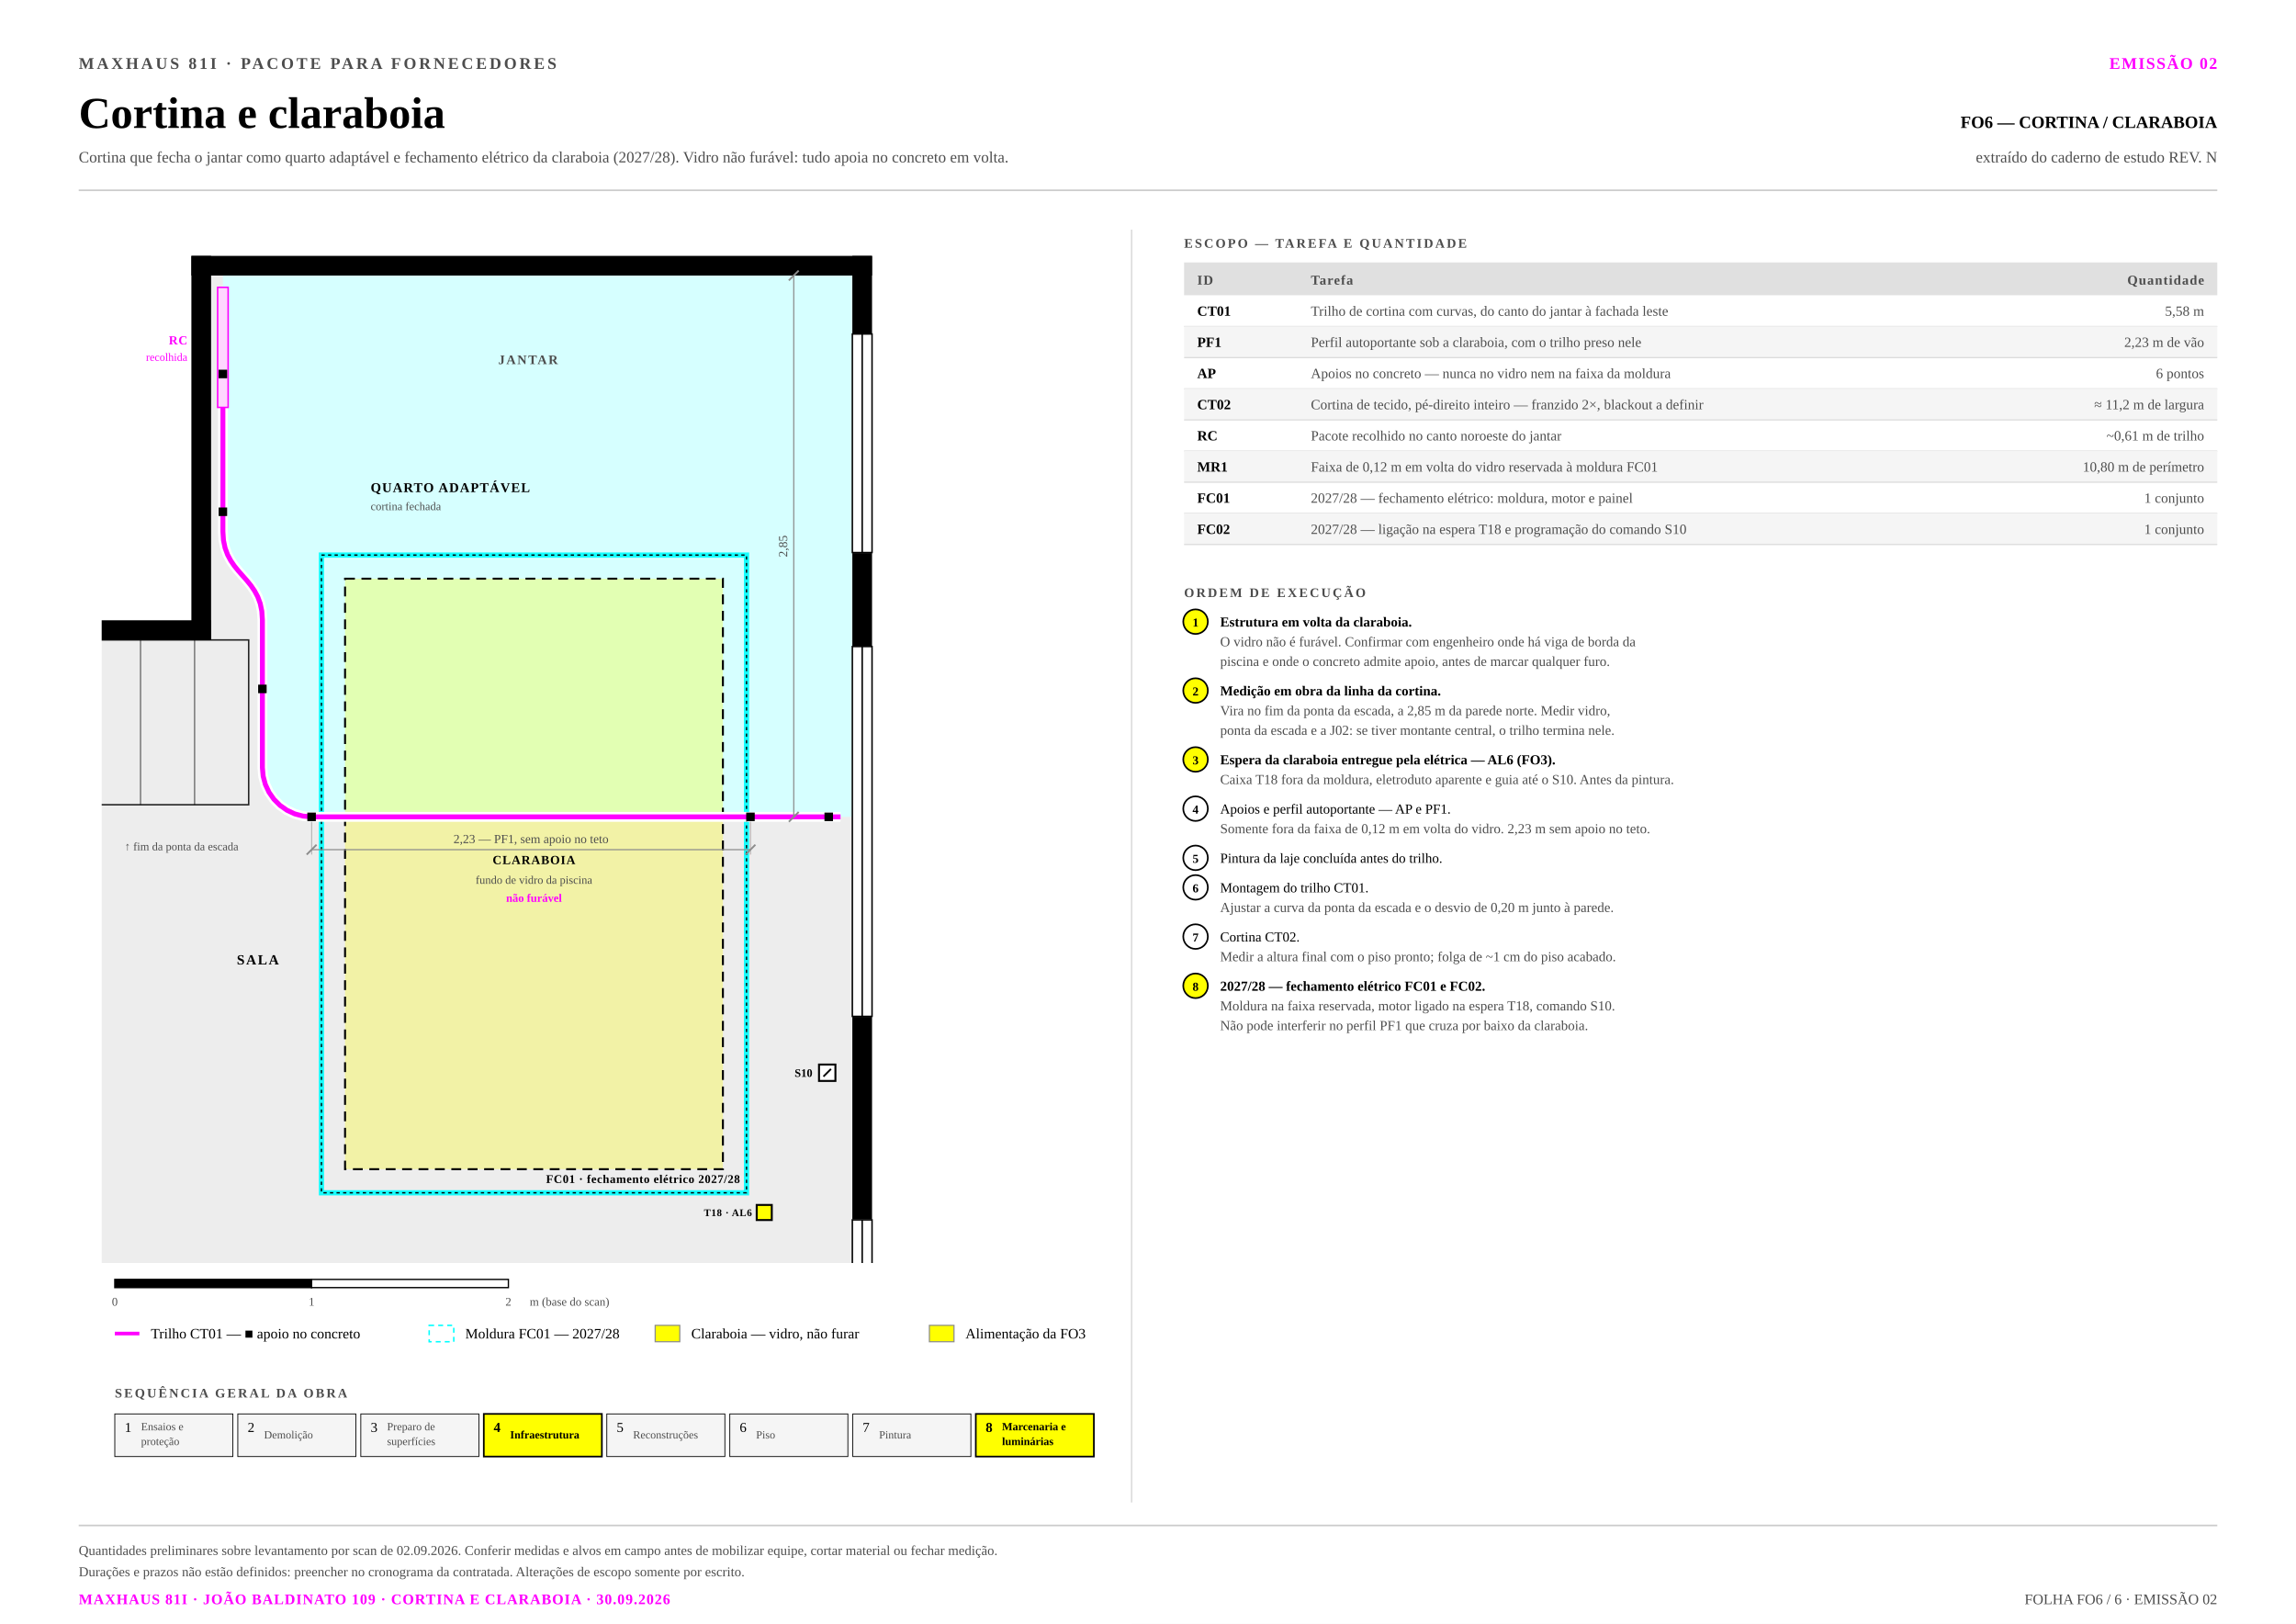
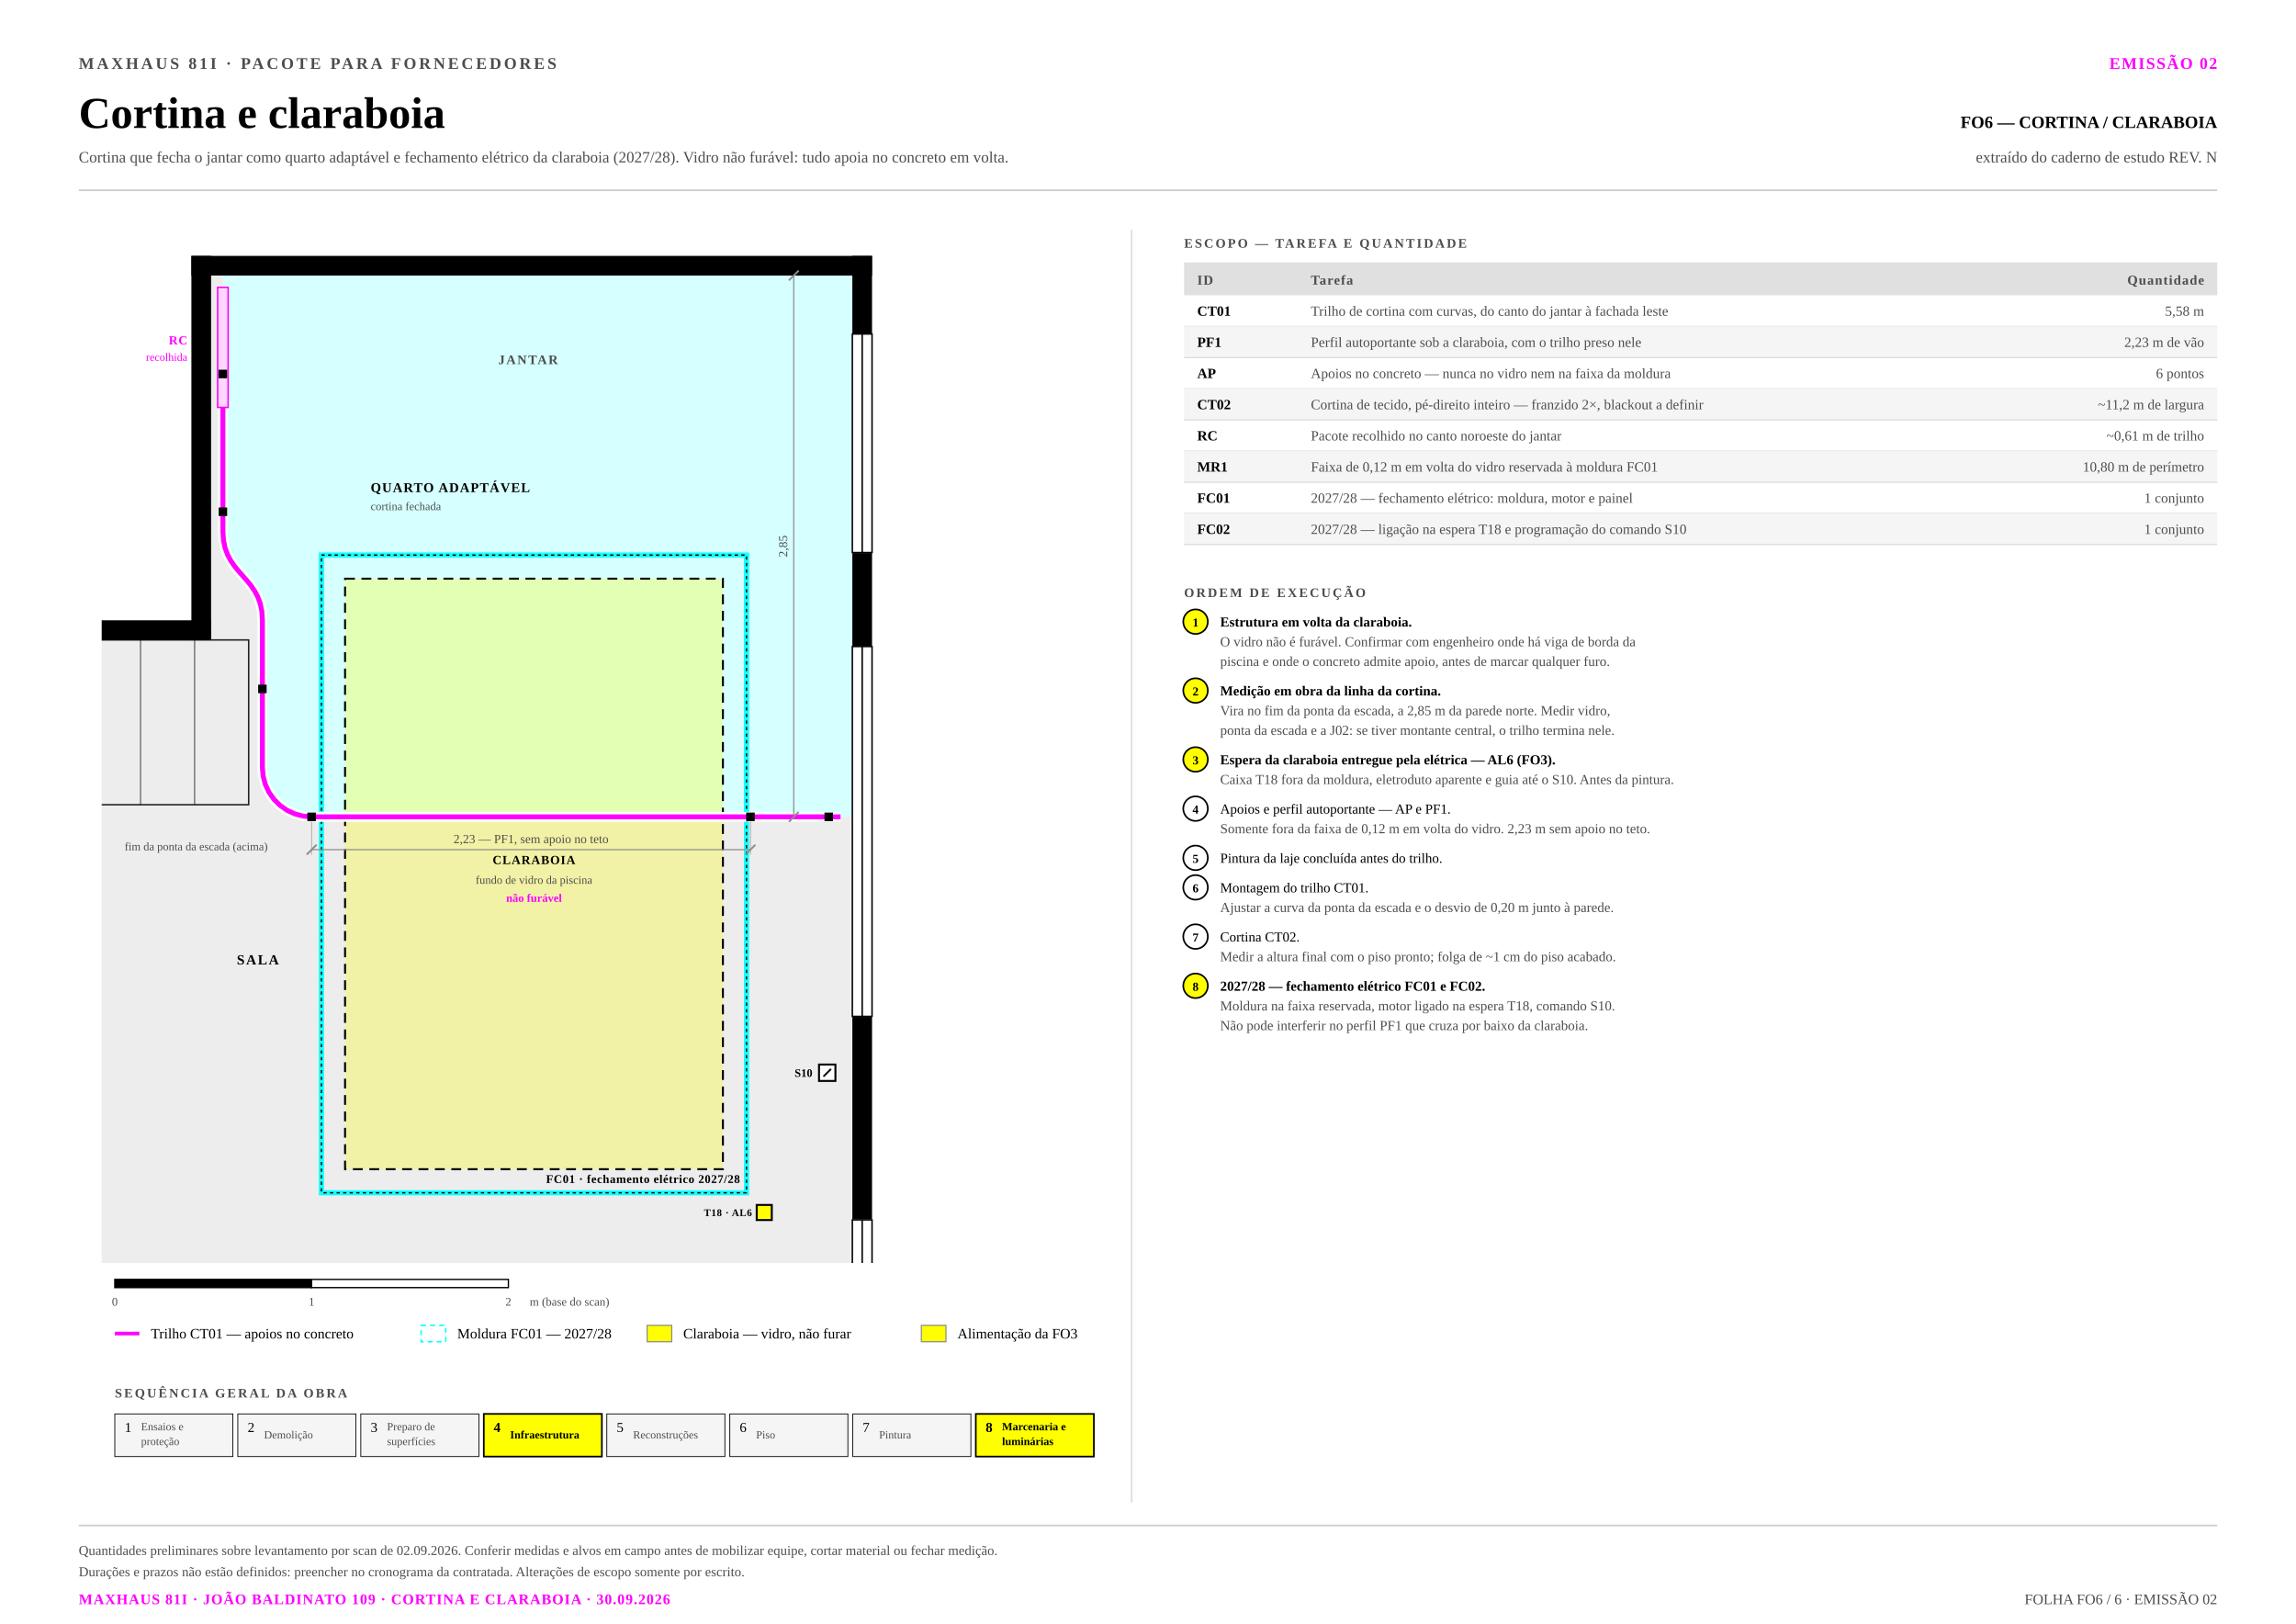
<svg xmlns="http://www.w3.org/2000/svg" viewBox="0 0 1400 990" width="1400" height="990">
  <rect x="0.00" y="0.00" width="1400.00" height="990.00" fill="#ffffff" />
  <text x="48.0" y="42.0" font-family="'Tiempos Text', 'Source Serif 4', Georgia, 'Times New Roman', Times, serif" font-size="10.0" fill="#4d4d4d" font-weight="bold" text-anchor="start" letter-spacing="1.60">MAXHAUS 81I  ·  PACOTE PARA FORNECEDORES</text>
  <text x="48.0" y="78.0" font-family="'Tiempos Text', 'Source Serif 4', Georgia, 'Times New Roman', Times, serif" font-size="27.0" fill="#000000" font-weight="bold" text-anchor="start">Cortina e claraboia</text>
  <text x="48.0" y="99.0" font-family="'Tiempos Text', 'Source Serif 4', Georgia, 'Times New Roman', Times, serif" font-size="9.6" fill="#4d4d4d" font-weight="normal" text-anchor="start">Cortina que fecha o jantar como quarto adaptável e fechamento elétrico da claraboia (2027/28). Vidro não furável: tudo apoia no concreto em volta.</text>
  <text x="1352.0" y="42.0" font-family="'Tiempos Text', 'Source Serif 4', Georgia, 'Times New Roman', Times, serif" font-size="10.0" fill="#ff00ff" font-weight="bold" text-anchor="end" letter-spacing="0.80">EMISSÃO 02</text>
  <text x="1352.0" y="78.0" font-family="'Tiempos Text', 'Source Serif 4', Georgia, 'Times New Roman', Times, serif" font-size="10.5" fill="#000000" font-weight="bold" text-anchor="end">FO6 — CORTINA / CLARABOIA</text>
  <text x="1352.0" y="99.0" font-family="'Tiempos Text', 'Source Serif 4', Georgia, 'Times New Roman', Times, serif" font-size="9.6" fill="#4d4d4d" font-weight="normal" text-anchor="end">extraído do caderno de estudo REV. N</text>
  <line x1="48.00" y1="116.00" x2="1352.00" y2="116.00" stroke="#cccccc" stroke-width="1.00" />
  <path d="M122.72 162.10 L525.61 162.10 L525.61 384.17 L122.72 384.17 Z" fill="#ededed" opacity="1.00" />
  <path d="M-147.19 384.17 L525.61 384.17 L525.61 965.25 L36.52 965.25 L36.52 690.88 L-147.19 690.88 Z" fill="#ededed" opacity="1.00" />
  <path d="M-325.64 384.17 L-147.19 384.17 L-147.19 965.25 L-403.96 965.25 L-403.96 577.60 L-325.64 577.60 Z" fill="#ededed" opacity="1.00" />
  <path d="M-403.96 965.25 L-147.19 965.25 L-147.19 1281.68 L-403.96 1281.68 Z" fill="#ededed" opacity="1.00" />
  <path d="M36.52 965.25 L525.61 965.25 L525.61 1281.68 L-147.19 1281.68 L-147.19 1019.65 L36.52 1019.65 Z" fill="#ededed" opacity="1.00" />
  <path d="M-147.19 690.88 L36.52 690.88 L36.52 1019.65 L-147.19 1019.65 Z" fill="#ededed" opacity="1.00" />
  <path d="M135.91 167.98 L519.72 167.98 L519.72 498.00 L512.52 498.00 L190.00 498.00 L184.79 497.54 L179.74 496.19 L175.00 493.98 L170.72 490.98 L167.02 487.28 L164.02 483.00 L161.81 478.26 L160.46 473.21 L160.00 468.00 L160.00 378.00 L159.65 372.61 L158.67 367.92 L157.16 363.83 L155.22 360.21 L152.98 356.94 L150.52 353.91 L147.96 351.00 L145.39 348.09 L142.93 345.06 L140.69 341.79 L138.76 338.17 L137.25 334.08 L136.26 329.39 L135.91 324.00 L135.91 175.18 Z" fill="#d6ffff" />
  <rect x="116.70" y="156.00" width="415.03" height="11.98" fill="#000000" />
  <rect x="-331.63" y="378.16" width="460.34" height="11.98" fill="#000000" />
  <rect x="-331.63" y="378.16" width="12.01" height="205.52" fill="#000000" />
  <rect x="-410.00" y="571.66" width="90.38" height="12.01" fill="#000000" />
  <rect x="-321.54" y="959.36" width="174.27" height="12.01" fill="#000000" />
  <rect x="-147.27" y="1275.58" width="679.00" height="11.98" fill="#000000" />
  <rect x="-153.26" y="965.36" width="12.01" height="60.18" fill="#000000" />
  <rect x="-153.26" y="684.96" width="12.01" height="280.39" fill="#000000" />
  <rect x="36.54" y="959.36" width="489.17" height="12.01" fill="#000000" />
  <rect x="30.55" y="684.96" width="12.01" height="280.39" fill="#000000" />
  <rect x="519.72" y="965.36" width="12.01" height="322.21" fill="#000000" />
  <rect x="-321.54" y="959.36" width="11.98" height="304.60" fill="#000000" />
  <rect x="-410.00" y="1275.58" width="262.73" height="11.98" fill="#000000" />
  <rect x="-153.26" y="1178.44" width="12.01" height="103.13" fill="#000000" />
  <rect x="116.70" y="156.00" width="12.01" height="234.14" fill="#000000" />
  <rect x="30.55" y="965.36" width="12.01" height="60.18" fill="#000000" />
  <rect x="519.72" y="156.00" width="12.01" height="809.36" fill="#000000" />
  <rect x="-410.00" y="571.66" width="11.98" height="715.90" fill="#000000" />
  <rect x="-153.26" y="684.96" width="195.82" height="12.01" fill="#000000" />
  <rect x="-153.26" y="1013.53" width="195.82" height="12.01" fill="#000000" />
  <rect x="519.42" y="203.32" width="12.61" height="133.85" fill="#ffffff" />
  <rect x="519.72" y="203.62" width="12.01" height="133.25" fill="none" stroke="#000000" stroke-width="0.90" />
  <line x1="525.73" y1="203.62" x2="525.73" y2="336.87" stroke="#000000" stroke-width="0.90" />
  <rect x="519.42" y="393.86" width="12.61" height="226.09" fill="#ffffff" />
  <rect x="519.72" y="394.16" width="12.01" height="225.49" fill="none" stroke="#000000" stroke-width="0.90" />
  <line x1="525.73" y1="394.16" x2="525.73" y2="619.65" stroke="#000000" stroke-width="0.90" />
  <rect x="519.42" y="743.40" width="12.61" height="122.54" fill="#ffffff" />
  <rect x="519.72" y="743.70" width="12.01" height="121.94" fill="none" stroke="#000000" stroke-width="0.90" />
  <line x1="525.73" y1="743.70" x2="525.73" y2="865.65" stroke="#000000" stroke-width="0.90" />
  <rect x="519.42" y="1026.45" width="12.61" height="142.78" fill="#ffffff" />
  <rect x="519.72" y="1026.75" width="12.01" height="142.18" fill="none" stroke="#000000" stroke-width="0.90" />
  <line x1="525.73" y1="1026.75" x2="525.73" y2="1168.93" stroke="#000000" stroke-width="0.90" />
  <rect x="-395.32" y="1275.28" width="238.71" height="12.58" fill="#ffffff" />
  <rect x="-395.02" y="1275.58" width="238.11" height="11.98" fill="none" stroke="#000000" stroke-width="0.90" />
  <line x1="-395.02" y1="1281.57" x2="-156.91" y2="1281.57" stroke="#000000" stroke-width="0.90" />
  <rect x="-125.67" y="1275.28" width="142.78" height="12.58" fill="#ffffff" />
  <rect x="-125.37" y="1275.58" width="142.18" height="11.98" fill="none" stroke="#000000" stroke-width="0.90" />
  <line x1="-125.37" y1="1281.57" x2="16.81" y2="1281.57" stroke="#000000" stroke-width="0.90" />
  <rect x="-211.05" y="390.14" width="362.68" height="100.47" fill="none" stroke="#000000" stroke-width="0.90" opacity="0.85" />
  <line x1="-178.08" y1="390.14" x2="-178.08" y2="490.61" stroke="#000000" stroke-width="0.70" opacity="0.60" />
  <line x1="-145.11" y1="390.14" x2="-145.11" y2="490.61" stroke="#000000" stroke-width="0.70" opacity="0.60" />
  <line x1="-112.14" y1="390.14" x2="-112.14" y2="490.61" stroke="#000000" stroke-width="0.70" opacity="0.60" />
  <line x1="-79.17" y1="390.14" x2="-79.17" y2="490.61" stroke="#000000" stroke-width="0.70" opacity="0.60" />
  <line x1="-46.20" y1="390.14" x2="-46.20" y2="490.61" stroke="#000000" stroke-width="0.70" opacity="0.60" />
  <line x1="-13.23" y1="390.14" x2="-13.23" y2="490.61" stroke="#000000" stroke-width="0.70" opacity="0.60" />
  <line x1="19.75" y1="390.14" x2="19.75" y2="490.61" stroke="#000000" stroke-width="0.70" opacity="0.60" />
  <line x1="52.72" y1="390.14" x2="52.72" y2="490.61" stroke="#000000" stroke-width="0.70" opacity="0.60" />
  <line x1="85.69" y1="390.14" x2="85.69" y2="490.61" stroke="#000000" stroke-width="0.70" opacity="0.60" />
  <line x1="118.66" y1="390.14" x2="118.66" y2="490.61" stroke="#000000" stroke-width="0.70" opacity="0.60" />
  <text x="-29.7" y="443.4" font-family="'Tiempos Text', 'Source Serif 4', Georgia, 'Times New Roman', Times, serif" font-size="6.6" fill="#4d4d4d" font-weight="bold" text-anchor="middle" letter-spacing="0.80">ESCADA</text>
  <rect x="210.40" y="352.80" width="230.40" height="360.00" fill="#ffff00" opacity="0.30" />
  <rect x="210.40" y="352.80" width="230.40" height="360.00" fill="none" stroke="#000000" stroke-width="1.20" stroke-dasharray="6 4" />
  <text x="325.6" y="526.8" font-family="'Tiempos Text', 'Source Serif 4', Georgia, 'Times New Roman', Times, serif" font-size="7.6" fill="#000000" font-weight="bold" text-anchor="middle" letter-spacing="0.50">CLARABOIA</text>
  <text x="325.6" y="538.8" font-family="'Tiempos Text', 'Source Serif 4', Georgia, 'Times New Roman', Times, serif" font-size="7.0" fill="#4d4d4d" font-weight="normal" text-anchor="middle">fundo de vidro da piscina</text>
  <text x="325.6" y="549.8" font-family="'Tiempos Text', 'Source Serif 4', Georgia, 'Times New Roman', Times, serif" font-size="7.0" fill="#ff00ff" font-weight="bold" text-anchor="middle">não furável</text>
  <rect x="196.00" y="338.40" width="259.20" height="388.80" fill="none" stroke="#00ffff" stroke-width="3.20" opacity="0.90" />
  <rect x="196.00" y="338.40" width="259.20" height="388.80" fill="none" stroke="#000000" stroke-width="0.80" stroke-dasharray="2 2" />
  <text x="451.2" y="721.2" font-family="'Tiempos Text', 'Source Serif 4', Georgia, 'Times New Roman', Times, serif" font-size="7.2" fill="#000000" font-weight="bold" text-anchor="end" letter-spacing="0.30">FC01 · fechamento elétrico 2027/28</text>
  <path d="M135.91 175.18 L135.91 324.00 L136.26 329.39 L137.25 334.08 L138.76 338.17 L140.69 341.79 L142.93 345.06 L145.39 348.09 L147.96 351.00 L150.52 353.91 L152.98 356.94 L155.22 360.21 L157.16 363.83 L158.67 367.92 L159.65 372.61 L160.00 378.00 L160.00 468.00 L160.46 473.21 L161.81 478.26 L164.02 483.00 L167.02 487.28 L170.72 490.98 L175.00 493.98 L179.74 496.19 L184.79 497.54 L190.00 498.00 L512.52 498.00" fill="none" stroke="#ffffff" stroke-width="6.00" />
  <path d="M135.91 175.18 L135.91 324.00 L136.26 329.39 L137.25 334.08 L138.76 338.17 L140.69 341.79 L142.93 345.06 L145.39 348.09 L147.96 351.00 L150.52 353.91 L152.98 356.94 L155.22 360.21 L157.16 363.83 L158.67 367.92 L159.65 372.61 L160.00 378.00 L160.00 468.00 L160.46 473.21 L161.81 478.26 L164.02 483.00 L167.02 487.28 L170.72 490.98 L175.00 493.98 L179.74 496.19 L184.79 497.54 L190.00 498.00 L512.52 498.00" fill="none" stroke="#ff00ff" stroke-width="3.00" />
  <rect x="132.71" y="175.18" width="6.40" height="73.20" fill="#ffd6ff" stroke="#ff00ff" stroke-width="0.90" />
  <rect x="133.31" y="225.40" width="5.20" height="5.20" fill="#000000" />
  <rect x="133.31" y="309.40" width="5.20" height="5.20" fill="#000000" />
  <rect x="157.40" y="417.40" width="5.20" height="5.20" fill="#000000" />
  <rect x="187.40" y="495.40" width="5.20" height="5.20" fill="#000000" />
  <rect x="455.00" y="495.40" width="5.20" height="5.20" fill="#000000" />
  <rect x="502.72" y="495.40" width="5.20" height="5.20" fill="#000000" />
  <text x="114.3" y="210.0" font-family="'Tiempos Text', 'Source Serif 4', Georgia, 'Times New Roman', Times, serif" font-size="7.6" fill="#ff00ff" font-weight="bold" text-anchor="end" letter-spacing="0.40">RC</text>
  <text x="114.3" y="220.0" font-family="'Tiempos Text', 'Source Serif 4', Georgia, 'Times New Roman', Times, serif" font-size="6.8" fill="#ff00ff" font-weight="normal" text-anchor="end">recolhida</text>
  <text x="226.0" y="300.0" font-family="'Tiempos Text', 'Source Serif 4', Georgia, 'Times New Roman', Times, serif" font-size="8.2" fill="#000000" font-weight="bold" text-anchor="start" letter-spacing="0.60">QUARTO ADAPTÁVEL</text>
  <text x="226.0" y="311.0" font-family="'Tiempos Text', 'Source Serif 4', Georgia, 'Times New Roman', Times, serif" font-size="7.0" fill="#4d4d4d" font-weight="normal" text-anchor="start">cortina fechada</text>
  <text x="144.4" y="588.0" font-family="'Tiempos Text', 'Source Serif 4', Georgia, 'Times New Roman', Times, serif" font-size="8.6" fill="#000000" font-weight="bold" text-anchor="start" letter-spacing="0.90">SALA</text>
  <text x="322.0" y="222.0" font-family="'Tiempos Text', 'Source Serif 4', Georgia, 'Times New Roman', Times, serif" font-size="8.0" fill="#4d4d4d" font-weight="bold" text-anchor="middle" letter-spacing="0.90">JANTAR</text>
  <rect x="499.40" y="649.00" width="10.00" height="10.00" fill="#ffffff" stroke="#000000" stroke-width="1.20" />
  <line x1="502.10" y1="656.30" x2="506.70" y2="651.70" stroke="#000000" stroke-width="1.10" />
  <text x="495.4" y="656.5" font-family="'Tiempos Text', 'Source Serif 4', Georgia, 'Times New Roman', Times, serif" font-size="7.0" fill="#000000" font-weight="bold" text-anchor="end">S10</text>
  <rect x="461.40" y="734.60" width="9.20" height="9.20" fill="#ffff00" stroke="#000000" stroke-width="1.20" />
  <text x="458.5" y="741.4" font-family="'Tiempos Text', 'Source Serif 4', Georgia, 'Times New Roman', Times, serif" font-size="6.2" fill="#000000" font-weight="bold" text-anchor="end" letter-spacing="0.30">T18 · AL6</text>
  <line x1="190.00" y1="501.00" x2="190.00" y2="521.00" stroke="#8c8c8c" stroke-width="0.50" opacity="0.75" />
  <line x1="457.60" y1="501.00" x2="457.60" y2="521.00" stroke="#8c8c8c" stroke-width="0.50" opacity="0.75" />
  <line x1="190.00" y1="518.00" x2="457.60" y2="518.00" stroke="#8c8c8c" stroke-width="0.70" />
  <line x1="187.00" y1="521.00" x2="193.00" y2="515.00" stroke="#8c8c8c" stroke-width="1.10" />
  <line x1="454.60" y1="521.00" x2="460.60" y2="515.00" stroke="#8c8c8c" stroke-width="1.10" />
  <text x="323.8" y="514.0" font-family="'Tiempos Text', 'Source Serif 4', Georgia, 'Times New Roman', Times, serif" font-size="7.6" fill="#4d4d4d" font-weight="normal" text-anchor="middle">2,23 — PF1, sem apoio no teto</text>
  <line x1="481.00" y1="167.98" x2="481.00" y2="167.98" stroke="#8c8c8c" stroke-width="0.50" opacity="0.75" />
  <line x1="481.00" y1="498.00" x2="481.00" y2="498.00" stroke="#8c8c8c" stroke-width="0.50" opacity="0.75" />
  <line x1="484.00" y1="167.98" x2="484.00" y2="498.00" stroke="#8c8c8c" stroke-width="0.70" />
  <line x1="481.00" y1="170.98" x2="487.00" y2="164.98" stroke="#8c8c8c" stroke-width="1.10" />
  <line x1="481.00" y1="501.00" x2="487.00" y2="495.00" stroke="#8c8c8c" stroke-width="1.10" />
  <text x="480.0" y="333.0" font-family="'Tiempos Text', 'Source Serif 4', Georgia, 'Times New Roman', Times, serif" font-size="7.6" fill="#4d4d4d" font-weight="normal" text-anchor="middle" transform="rotate(-90.0 480.0 333.0)">2,85</text>
-   <text x="76.0" y="518.4" font-family="'Tiempos Text', 'Source Serif 4', Georgia, 'Times New Roman', Times, serif" font-size="7.0" fill="#4d4d4d" font-weight="normal" text-anchor="start">↑ fim da ponta da escada</text>
+   <text x="76.0" y="518.4" font-family="'Tiempos Text', 'Source Serif 4', Georgia, 'Times New Roman', Times, serif" font-size="7.0" fill="#4d4d4d" font-weight="normal" text-anchor="start">fim da ponta da escada (acima)</text>
  <rect x="-60.00" y="120.00" width="122.00" height="930.00" fill="#ffffff" />
  <rect x="-60.00" y="770.00" width="750.00" height="290.00" fill="#ffffff" />
  <rect x="560.00" y="120.00" width="128.00" height="660.00" fill="#ffffff" />
  <rect x="70.00" y="780.00" width="120.00" height="5.00" fill="#000000" stroke="#000000" stroke-width="0.80" />
  <rect x="190.00" y="780.00" width="120.00" height="5.00" fill="#ffffff" stroke="#000000" stroke-width="0.80" />
  <text x="70.0" y="796.0" font-family="'Tiempos Text', 'Source Serif 4', Georgia, 'Times New Roman', Times, serif" font-size="7.2" fill="#4d4d4d" font-weight="normal" text-anchor="middle">0</text>
  <text x="190.0" y="796.0" font-family="'Tiempos Text', 'Source Serif 4', Georgia, 'Times New Roman', Times, serif" font-size="7.2" fill="#4d4d4d" font-weight="normal" text-anchor="middle">1</text>
  <text x="310.0" y="796.0" font-family="'Tiempos Text', 'Source Serif 4', Georgia, 'Times New Roman', Times, serif" font-size="7.2" fill="#4d4d4d" font-weight="normal" text-anchor="middle">2</text>
  <text x="323.0" y="796.0" font-family="'Tiempos Text', 'Source Serif 4', Georgia, 'Times New Roman', Times, serif" font-size="7.2" fill="#4d4d4d" font-weight="normal" text-anchor="start">m   (base do scan)</text>
  <line x1="70.00" y1="813.00" x2="85.00" y2="813.00" stroke="#ff00ff" stroke-width="2.20" />
-   <text x="92.0" y="816.0" font-family="'Tiempos Text', 'Source Serif 4', Georgia, 'Times New Roman', Times, serif" font-size="8.8" fill="#000000" font-weight="normal" text-anchor="start">Trilho CT01 — ■ apoio no concreto</text>
-   <rect x="261.70" y="808.00" width="15.00" height="10.00" fill="none" stroke="#00ffff" stroke-width="0.90" stroke-dasharray="3 2.5" />
-   <text x="283.7" y="816.0" font-family="'Tiempos Text', 'Source Serif 4', Georgia, 'Times New Roman', Times, serif" font-size="8.8" fill="#000000" font-weight="normal" text-anchor="start">Moldura FC01 — 2027/28</text>
-   <rect x="399.50" y="808.00" width="15.00" height="10.00" fill="#ffff00" stroke="#8c8c8c" stroke-width="0.70" />
-   <text x="421.5" y="816.0" font-family="'Tiempos Text', 'Source Serif 4', Georgia, 'Times New Roman', Times, serif" font-size="8.8" fill="#000000" font-weight="normal" text-anchor="start">Claraboia — vidro, não furar</text>
-   <rect x="566.70" y="808.00" width="15.00" height="10.00" fill="#ffff00" stroke="#8c8c8c" stroke-width="0.70" />
-   <text x="588.7" y="816.0" font-family="'Tiempos Text', 'Source Serif 4', Georgia, 'Times New Roman', Times, serif" font-size="8.8" fill="#000000" font-weight="normal" text-anchor="start">Alimentação da FO3</text>
+   <text x="92.0" y="816.0" font-family="'Tiempos Text', 'Source Serif 4', Georgia, 'Times New Roman', Times, serif" font-size="8.8" fill="#000000" font-weight="normal" text-anchor="start">Trilho CT01 — apoios no concreto</text>
+   <rect x="256.80" y="808.00" width="15.00" height="10.00" fill="none" stroke="#00ffff" stroke-width="0.90" stroke-dasharray="3 2.5" />
+   <text x="278.8" y="816.0" font-family="'Tiempos Text', 'Source Serif 4', Georgia, 'Times New Roman', Times, serif" font-size="8.8" fill="#000000" font-weight="normal" text-anchor="start">Moldura FC01 — 2027/28</text>
+   <rect x="394.60" y="808.00" width="15.00" height="10.00" fill="#ffff00" stroke="#8c8c8c" stroke-width="0.70" />
+   <text x="416.6" y="816.0" font-family="'Tiempos Text', 'Source Serif 4', Georgia, 'Times New Roman', Times, serif" font-size="8.8" fill="#000000" font-weight="normal" text-anchor="start">Claraboia — vidro, não furar</text>
+   <rect x="561.80" y="808.00" width="15.00" height="10.00" fill="#ffff00" stroke="#8c8c8c" stroke-width="0.70" />
+   <text x="583.8" y="816.0" font-family="'Tiempos Text', 'Source Serif 4', Georgia, 'Times New Roman', Times, serif" font-size="8.8" fill="#000000" font-weight="normal" text-anchor="start">Alimentação da FO3</text>
  <text x="70.0" y="852.0" font-family="'Tiempos Text', 'Source Serif 4', Georgia, 'Times New Roman', Times, serif" font-size="8.0" fill="#4d4d4d" font-weight="bold" text-anchor="start" letter-spacing="1.20">SEQUÊNCIA GERAL DA OBRA</text>
  <rect x="70.00" y="862.00" width="72.00" height="26.00" fill="#f5f5f5" stroke="#000000" stroke-width="0.50" />
  <text x="76.0" y="873.0" font-family="'Tiempos Text', 'Source Serif 4', Georgia, 'Times New Roman', Times, serif" font-size="8.4" fill="#000000" font-weight="normal" text-anchor="start">1</text>
  <text x="86.0" y="872.0" font-family="'Tiempos Text', 'Source Serif 4', Georgia, 'Times New Roman', Times, serif" font-size="6.8" fill="#4d4d4d" font-weight="normal" text-anchor="start">Ensaios e</text>
  <text x="86.0" y="881.0" font-family="'Tiempos Text', 'Source Serif 4', Georgia, 'Times New Roman', Times, serif" font-size="6.8" fill="#4d4d4d" font-weight="normal" text-anchor="start">proteção</text>
  <rect x="145.00" y="862.00" width="72.00" height="26.00" fill="#f5f5f5" stroke="#000000" stroke-width="0.50" />
  <text x="151.0" y="873.0" font-family="'Tiempos Text', 'Source Serif 4', Georgia, 'Times New Roman', Times, serif" font-size="8.4" fill="#000000" font-weight="normal" text-anchor="start">2</text>
  <text x="161.0" y="877.0" font-family="'Tiempos Text', 'Source Serif 4', Georgia, 'Times New Roman', Times, serif" font-size="6.8" fill="#4d4d4d" font-weight="normal" text-anchor="start">Demolição</text>
  <rect x="220.00" y="862.00" width="72.00" height="26.00" fill="#f5f5f5" stroke="#000000" stroke-width="0.50" />
  <text x="226.0" y="873.0" font-family="'Tiempos Text', 'Source Serif 4', Georgia, 'Times New Roman', Times, serif" font-size="8.4" fill="#000000" font-weight="normal" text-anchor="start">3</text>
  <text x="236.0" y="872.0" font-family="'Tiempos Text', 'Source Serif 4', Georgia, 'Times New Roman', Times, serif" font-size="6.8" fill="#4d4d4d" font-weight="normal" text-anchor="start">Preparo de</text>
  <text x="236.0" y="881.0" font-family="'Tiempos Text', 'Source Serif 4', Georgia, 'Times New Roman', Times, serif" font-size="6.8" fill="#4d4d4d" font-weight="normal" text-anchor="start">superfícies</text>
  <rect x="295.00" y="862.00" width="72.00" height="26.00" fill="#ffff00" stroke="#000000" stroke-width="1.00" />
  <text x="301.0" y="873.0" font-family="'Tiempos Text', 'Source Serif 4', Georgia, 'Times New Roman', Times, serif" font-size="8.4" fill="#000000" font-weight="bold" text-anchor="start">4</text>
  <text x="311.0" y="877.0" font-family="'Tiempos Text', 'Source Serif 4', Georgia, 'Times New Roman', Times, serif" font-size="6.8" fill="#000000" font-weight="bold" text-anchor="start">Infraestrutura</text>
  <rect x="370.00" y="862.00" width="72.00" height="26.00" fill="#f5f5f5" stroke="#000000" stroke-width="0.50" />
  <text x="376.0" y="873.0" font-family="'Tiempos Text', 'Source Serif 4', Georgia, 'Times New Roman', Times, serif" font-size="8.4" fill="#000000" font-weight="normal" text-anchor="start">5</text>
  <text x="386.0" y="877.0" font-family="'Tiempos Text', 'Source Serif 4', Georgia, 'Times New Roman', Times, serif" font-size="6.8" fill="#4d4d4d" font-weight="normal" text-anchor="start">Reconstruções</text>
  <rect x="445.00" y="862.00" width="72.00" height="26.00" fill="#f5f5f5" stroke="#000000" stroke-width="0.50" />
  <text x="451.0" y="873.0" font-family="'Tiempos Text', 'Source Serif 4', Georgia, 'Times New Roman', Times, serif" font-size="8.4" fill="#000000" font-weight="normal" text-anchor="start">6</text>
  <text x="461.0" y="877.0" font-family="'Tiempos Text', 'Source Serif 4', Georgia, 'Times New Roman', Times, serif" font-size="6.8" fill="#4d4d4d" font-weight="normal" text-anchor="start">Piso</text>
  <rect x="520.00" y="862.00" width="72.00" height="26.00" fill="#f5f5f5" stroke="#000000" stroke-width="0.50" />
  <text x="526.0" y="873.0" font-family="'Tiempos Text', 'Source Serif 4', Georgia, 'Times New Roman', Times, serif" font-size="8.4" fill="#000000" font-weight="normal" text-anchor="start">7</text>
  <text x="536.0" y="877.0" font-family="'Tiempos Text', 'Source Serif 4', Georgia, 'Times New Roman', Times, serif" font-size="6.8" fill="#4d4d4d" font-weight="normal" text-anchor="start">Pintura</text>
  <rect x="595.00" y="862.00" width="72.00" height="26.00" fill="#ffff00" stroke="#000000" stroke-width="1.00" />
  <text x="601.0" y="873.0" font-family="'Tiempos Text', 'Source Serif 4', Georgia, 'Times New Roman', Times, serif" font-size="8.4" fill="#000000" font-weight="bold" text-anchor="start">8</text>
  <text x="611.0" y="872.0" font-family="'Tiempos Text', 'Source Serif 4', Georgia, 'Times New Roman', Times, serif" font-size="6.8" fill="#000000" font-weight="bold" text-anchor="start">Marcenaria e</text>
  <text x="611.0" y="881.0" font-family="'Tiempos Text', 'Source Serif 4', Georgia, 'Times New Roman', Times, serif" font-size="6.8" fill="#000000" font-weight="bold" text-anchor="start">luminárias</text>
  <line x1="690.00" y1="140.00" x2="690.00" y2="916.00" stroke="#cccccc" stroke-width="0.80" opacity="0.80" />
  <text x="722.0" y="151.0" font-family="'Tiempos Text', 'Source Serif 4', Georgia, 'Times New Roman', Times, serif" font-size="8.0" fill="#4d4d4d" font-weight="bold" text-anchor="start" letter-spacing="1.20">ESCOPO — TAREFA E QUANTIDADE</text>
  <rect x="722.00" y="160.00" width="630.00" height="20.00" fill="#e0e0e0" />
  <text x="730.0" y="173.5" font-family="'Tiempos Text', 'Source Serif 4', Georgia, 'Times New Roman', Times, serif" font-size="8.2" fill="#4d4d4d" font-weight="bold" text-anchor="start" letter-spacing="0.60">ID</text>
  <text x="799.3" y="173.5" font-family="'Tiempos Text', 'Source Serif 4', Georgia, 'Times New Roman', Times, serif" font-size="8.2" fill="#4d4d4d" font-weight="bold" text-anchor="start" letter-spacing="0.60">Tarefa</text>
  <text x="1344.0" y="173.5" font-family="'Tiempos Text', 'Source Serif 4', Georgia, 'Times New Roman', Times, serif" font-size="8.2" fill="#4d4d4d" font-weight="bold" text-anchor="end" letter-spacing="0.60">Quantidade</text>
  <text x="730.0" y="192.5" font-family="'Tiempos Text', 'Source Serif 4', Georgia, 'Times New Roman', Times, serif" font-size="8.6" fill="#000000" font-weight="bold" text-anchor="start">CT01</text>
  <text x="799.3" y="192.5" font-family="'Tiempos Text', 'Source Serif 4', Georgia, 'Times New Roman', Times, serif" font-size="8.6" fill="#4d4d4d" font-weight="normal" text-anchor="start">Trilho de cortina com curvas, do canto do jantar à fachada leste</text>
  <text x="1344.0" y="192.5" font-family="'Tiempos Text', 'Source Serif 4', Georgia, 'Times New Roman', Times, serif" font-size="8.6" fill="#4d4d4d" font-weight="normal" text-anchor="end">5,58 m</text>
  <line x1="722.00" y1="199.00" x2="1352.00" y2="199.00" stroke="#cccccc" stroke-width="0.60" opacity="0.80" />
  <rect x="722.00" y="199.00" width="630.00" height="19.00" fill="#f5f5f5" />
  <text x="730.0" y="211.5" font-family="'Tiempos Text', 'Source Serif 4', Georgia, 'Times New Roman', Times, serif" font-size="8.6" fill="#000000" font-weight="bold" text-anchor="start">PF1</text>
  <text x="799.3" y="211.5" font-family="'Tiempos Text', 'Source Serif 4', Georgia, 'Times New Roman', Times, serif" font-size="8.6" fill="#4d4d4d" font-weight="normal" text-anchor="start">Perfil autoportante sob a claraboia, com o trilho preso nele</text>
  <text x="1344.0" y="211.5" font-family="'Tiempos Text', 'Source Serif 4', Georgia, 'Times New Roman', Times, serif" font-size="8.6" fill="#4d4d4d" font-weight="normal" text-anchor="end">2,23 m de vão</text>
  <line x1="722.00" y1="218.00" x2="1352.00" y2="218.00" stroke="#cccccc" stroke-width="0.60" opacity="0.80" />
  <text x="730.0" y="230.5" font-family="'Tiempos Text', 'Source Serif 4', Georgia, 'Times New Roman', Times, serif" font-size="8.6" fill="#000000" font-weight="bold" text-anchor="start">AP</text>
  <text x="799.3" y="230.5" font-family="'Tiempos Text', 'Source Serif 4', Georgia, 'Times New Roman', Times, serif" font-size="8.6" fill="#4d4d4d" font-weight="normal" text-anchor="start">Apoios no concreto — nunca no vidro nem na faixa da moldura</text>
  <text x="1344.0" y="230.5" font-family="'Tiempos Text', 'Source Serif 4', Georgia, 'Times New Roman', Times, serif" font-size="8.6" fill="#4d4d4d" font-weight="normal" text-anchor="end">6 pontos</text>
  <line x1="722.00" y1="237.00" x2="1352.00" y2="237.00" stroke="#cccccc" stroke-width="0.60" opacity="0.80" />
  <rect x="722.00" y="237.00" width="630.00" height="19.00" fill="#f5f5f5" />
  <text x="730.0" y="249.5" font-family="'Tiempos Text', 'Source Serif 4', Georgia, 'Times New Roman', Times, serif" font-size="8.6" fill="#000000" font-weight="bold" text-anchor="start">CT02</text>
  <text x="799.3" y="249.5" font-family="'Tiempos Text', 'Source Serif 4', Georgia, 'Times New Roman', Times, serif" font-size="8.6" fill="#4d4d4d" font-weight="normal" text-anchor="start">Cortina de tecido, pé-direito inteiro — franzido 2×, blackout a definir</text>
-   <text x="1344.0" y="249.5" font-family="'Tiempos Text', 'Source Serif 4', Georgia, 'Times New Roman', Times, serif" font-size="8.6" fill="#4d4d4d" font-weight="normal" text-anchor="end">≈ 11,2 m de largura</text>
+   <text x="1344.0" y="249.5" font-family="'Tiempos Text', 'Source Serif 4', Georgia, 'Times New Roman', Times, serif" font-size="8.6" fill="#4d4d4d" font-weight="normal" text-anchor="end">~11,2 m de largura</text>
  <line x1="722.00" y1="256.00" x2="1352.00" y2="256.00" stroke="#cccccc" stroke-width="0.60" opacity="0.80" />
  <text x="730.0" y="268.5" font-family="'Tiempos Text', 'Source Serif 4', Georgia, 'Times New Roman', Times, serif" font-size="8.6" fill="#000000" font-weight="bold" text-anchor="start">RC</text>
  <text x="799.3" y="268.5" font-family="'Tiempos Text', 'Source Serif 4', Georgia, 'Times New Roman', Times, serif" font-size="8.6" fill="#4d4d4d" font-weight="normal" text-anchor="start">Pacote recolhido no canto noroeste do jantar</text>
  <text x="1344.0" y="268.5" font-family="'Tiempos Text', 'Source Serif 4', Georgia, 'Times New Roman', Times, serif" font-size="8.6" fill="#4d4d4d" font-weight="normal" text-anchor="end">~0,61 m de trilho</text>
  <line x1="722.00" y1="275.00" x2="1352.00" y2="275.00" stroke="#cccccc" stroke-width="0.60" opacity="0.80" />
  <rect x="722.00" y="275.00" width="630.00" height="19.00" fill="#f5f5f5" />
  <text x="730.0" y="287.5" font-family="'Tiempos Text', 'Source Serif 4', Georgia, 'Times New Roman', Times, serif" font-size="8.6" fill="#000000" font-weight="bold" text-anchor="start">MR1</text>
  <text x="799.3" y="287.5" font-family="'Tiempos Text', 'Source Serif 4', Georgia, 'Times New Roman', Times, serif" font-size="8.6" fill="#4d4d4d" font-weight="normal" text-anchor="start">Faixa de 0,12 m em volta do vidro reservada à moldura FC01</text>
  <text x="1344.0" y="287.5" font-family="'Tiempos Text', 'Source Serif 4', Georgia, 'Times New Roman', Times, serif" font-size="8.6" fill="#4d4d4d" font-weight="normal" text-anchor="end">10,80 m de perímetro</text>
  <line x1="722.00" y1="294.00" x2="1352.00" y2="294.00" stroke="#cccccc" stroke-width="0.60" opacity="0.80" />
  <text x="730.0" y="306.5" font-family="'Tiempos Text', 'Source Serif 4', Georgia, 'Times New Roman', Times, serif" font-size="8.6" fill="#000000" font-weight="bold" text-anchor="start">FC01</text>
  <text x="799.3" y="306.5" font-family="'Tiempos Text', 'Source Serif 4', Georgia, 'Times New Roman', Times, serif" font-size="8.6" fill="#4d4d4d" font-weight="normal" text-anchor="start">2027/28 — fechamento elétrico: moldura, motor e painel</text>
  <text x="1344.0" y="306.5" font-family="'Tiempos Text', 'Source Serif 4', Georgia, 'Times New Roman', Times, serif" font-size="8.6" fill="#4d4d4d" font-weight="normal" text-anchor="end">1 conjunto</text>
  <line x1="722.00" y1="313.00" x2="1352.00" y2="313.00" stroke="#cccccc" stroke-width="0.60" opacity="0.80" />
  <rect x="722.00" y="313.00" width="630.00" height="19.00" fill="#f5f5f5" />
  <text x="730.0" y="325.5" font-family="'Tiempos Text', 'Source Serif 4', Georgia, 'Times New Roman', Times, serif" font-size="8.6" fill="#000000" font-weight="bold" text-anchor="start">FC02</text>
  <text x="799.3" y="325.5" font-family="'Tiempos Text', 'Source Serif 4', Georgia, 'Times New Roman', Times, serif" font-size="8.6" fill="#4d4d4d" font-weight="normal" text-anchor="start">2027/28 — ligação na espera T18 e programação do comando S10</text>
  <text x="1344.0" y="325.5" font-family="'Tiempos Text', 'Source Serif 4', Georgia, 'Times New Roman', Times, serif" font-size="8.6" fill="#4d4d4d" font-weight="normal" text-anchor="end">1 conjunto</text>
  <line x1="722.00" y1="332.00" x2="1352.00" y2="332.00" stroke="#cccccc" stroke-width="0.60" opacity="0.80" />
  <text x="722.0" y="364.0" font-family="'Tiempos Text', 'Source Serif 4', Georgia, 'Times New Roman', Times, serif" font-size="8.0" fill="#4d4d4d" font-weight="bold" text-anchor="start" letter-spacing="1.20">ORDEM DE EXECUÇÃO</text>
  <circle cx="729.00" cy="379.00" r="7.50" fill="#ffff00" stroke="#000000" stroke-width="1.00" />
  <text x="729.0" y="382.0" font-family="'Tiempos Text', 'Source Serif 4', Georgia, 'Times New Roman', Times, serif" font-size="7.4" fill="#000000" font-weight="bold" text-anchor="middle">1</text>
  <text x="744.0" y="382.0" font-family="'Tiempos Text', 'Source Serif 4', Georgia, 'Times New Roman', Times, serif" font-size="8.4" fill="#000000" font-weight="bold" text-anchor="start">Estrutura em volta da claraboia.</text>
  <text x="744.0" y="394.0" font-family="'Tiempos Text', 'Source Serif 4', Georgia, 'Times New Roman', Times, serif" font-size="8.4" fill="#4d4d4d" font-weight="normal" text-anchor="start">O vidro não é furável. Confirmar com engenheiro onde há viga de borda da</text>
  <text x="744.0" y="406.0" font-family="'Tiempos Text', 'Source Serif 4', Georgia, 'Times New Roman', Times, serif" font-size="8.4" fill="#4d4d4d" font-weight="normal" text-anchor="start">piscina e onde o concreto admite apoio, antes de marcar qualquer furo.</text>
  <circle cx="729.00" cy="421.00" r="7.50" fill="#ffff00" stroke="#000000" stroke-width="1.00" />
  <text x="729.0" y="424.0" font-family="'Tiempos Text', 'Source Serif 4', Georgia, 'Times New Roman', Times, serif" font-size="7.4" fill="#000000" font-weight="bold" text-anchor="middle">2</text>
  <text x="744.0" y="424.0" font-family="'Tiempos Text', 'Source Serif 4', Georgia, 'Times New Roman', Times, serif" font-size="8.4" fill="#000000" font-weight="bold" text-anchor="start">Medição em obra da linha da cortina.</text>
  <text x="744.0" y="436.0" font-family="'Tiempos Text', 'Source Serif 4', Georgia, 'Times New Roman', Times, serif" font-size="8.4" fill="#4d4d4d" font-weight="normal" text-anchor="start">Vira no fim da ponta da escada, a 2,85 m da parede norte. Medir vidro,</text>
  <text x="744.0" y="448.0" font-family="'Tiempos Text', 'Source Serif 4', Georgia, 'Times New Roman', Times, serif" font-size="8.4" fill="#4d4d4d" font-weight="normal" text-anchor="start">ponta da escada e a J02: se tiver montante central, o trilho termina nele.</text>
  <circle cx="729.00" cy="463.00" r="7.50" fill="#ffff00" stroke="#000000" stroke-width="1.00" />
  <text x="729.0" y="466.0" font-family="'Tiempos Text', 'Source Serif 4', Georgia, 'Times New Roman', Times, serif" font-size="7.4" fill="#000000" font-weight="bold" text-anchor="middle">3</text>
  <text x="744.0" y="466.0" font-family="'Tiempos Text', 'Source Serif 4', Georgia, 'Times New Roman', Times, serif" font-size="8.4" fill="#000000" font-weight="bold" text-anchor="start">Espera da claraboia entregue pela elétrica — AL6 (FO3).</text>
  <text x="744.0" y="478.0" font-family="'Tiempos Text', 'Source Serif 4', Georgia, 'Times New Roman', Times, serif" font-size="8.4" fill="#4d4d4d" font-weight="normal" text-anchor="start">Caixa T18 fora da moldura, eletroduto aparente e guia até o S10. Antes da pintura.</text>
  <circle cx="729.00" cy="493.00" r="7.50" fill="#ffffff" stroke="#000000" stroke-width="1.00" />
  <text x="729.0" y="496.0" font-family="'Tiempos Text', 'Source Serif 4', Georgia, 'Times New Roman', Times, serif" font-size="7.4" fill="#000000" font-weight="bold" text-anchor="middle">4</text>
  <text x="744.0" y="496.0" font-family="'Tiempos Text', 'Source Serif 4', Georgia, 'Times New Roman', Times, serif" font-size="8.4" fill="#000000" font-weight="normal" text-anchor="start">Apoios e perfil autoportante — AP e PF1.</text>
  <text x="744.0" y="508.0" font-family="'Tiempos Text', 'Source Serif 4', Georgia, 'Times New Roman', Times, serif" font-size="8.4" fill="#4d4d4d" font-weight="normal" text-anchor="start">Somente fora da faixa de 0,12 m em volta do vidro. 2,23 m sem apoio no teto.</text>
  <circle cx="729.00" cy="523.00" r="7.50" fill="#ffffff" stroke="#000000" stroke-width="1.00" />
  <text x="729.0" y="526.0" font-family="'Tiempos Text', 'Source Serif 4', Georgia, 'Times New Roman', Times, serif" font-size="7.4" fill="#000000" font-weight="bold" text-anchor="middle">5</text>
  <text x="744.0" y="526.0" font-family="'Tiempos Text', 'Source Serif 4', Georgia, 'Times New Roman', Times, serif" font-size="8.4" fill="#000000" font-weight="normal" text-anchor="start">Pintura da laje concluída antes do trilho.</text>
  <circle cx="729.00" cy="541.00" r="7.50" fill="#ffffff" stroke="#000000" stroke-width="1.00" />
  <text x="729.0" y="544.0" font-family="'Tiempos Text', 'Source Serif 4', Georgia, 'Times New Roman', Times, serif" font-size="7.4" fill="#000000" font-weight="bold" text-anchor="middle">6</text>
  <text x="744.0" y="544.0" font-family="'Tiempos Text', 'Source Serif 4', Georgia, 'Times New Roman', Times, serif" font-size="8.4" fill="#000000" font-weight="normal" text-anchor="start">Montagem do trilho CT01.</text>
  <text x="744.0" y="556.0" font-family="'Tiempos Text', 'Source Serif 4', Georgia, 'Times New Roman', Times, serif" font-size="8.4" fill="#4d4d4d" font-weight="normal" text-anchor="start">Ajustar a curva da ponta da escada e o desvio de 0,20 m junto à parede.</text>
  <circle cx="729.00" cy="571.00" r="7.50" fill="#ffffff" stroke="#000000" stroke-width="1.00" />
  <text x="729.0" y="574.0" font-family="'Tiempos Text', 'Source Serif 4', Georgia, 'Times New Roman', Times, serif" font-size="7.4" fill="#000000" font-weight="bold" text-anchor="middle">7</text>
  <text x="744.0" y="574.0" font-family="'Tiempos Text', 'Source Serif 4', Georgia, 'Times New Roman', Times, serif" font-size="8.4" fill="#000000" font-weight="normal" text-anchor="start">Cortina CT02.</text>
  <text x="744.0" y="586.0" font-family="'Tiempos Text', 'Source Serif 4', Georgia, 'Times New Roman', Times, serif" font-size="8.4" fill="#4d4d4d" font-weight="normal" text-anchor="start">Medir a altura final com o piso pronto; folga de ~1 cm do piso acabado.</text>
  <circle cx="729.00" cy="601.00" r="7.50" fill="#ffff00" stroke="#000000" stroke-width="1.00" />
  <text x="729.0" y="604.0" font-family="'Tiempos Text', 'Source Serif 4', Georgia, 'Times New Roman', Times, serif" font-size="7.4" fill="#000000" font-weight="bold" text-anchor="middle">8</text>
  <text x="744.0" y="604.0" font-family="'Tiempos Text', 'Source Serif 4', Georgia, 'Times New Roman', Times, serif" font-size="8.4" fill="#000000" font-weight="bold" text-anchor="start">2027/28 — fechamento elétrico FC01 e FC02.</text>
  <text x="744.0" y="616.0" font-family="'Tiempos Text', 'Source Serif 4', Georgia, 'Times New Roman', Times, serif" font-size="8.4" fill="#4d4d4d" font-weight="normal" text-anchor="start">Moldura na faixa reservada, motor ligado na espera T18, comando S10.</text>
  <text x="744.0" y="628.0" font-family="'Tiempos Text', 'Source Serif 4', Georgia, 'Times New Roman', Times, serif" font-size="8.4" fill="#4d4d4d" font-weight="normal" text-anchor="start">Não pode interferir no perfil PF1 que cruza por baixo da claraboia.</text>
  <line x1="48.00" y1="930.00" x2="1352.00" y2="930.00" stroke="#cccccc" stroke-width="1.00" />
  <text x="48.0" y="948.0" font-family="'Tiempos Text', 'Source Serif 4', Georgia, 'Times New Roman', Times, serif" font-size="8.3" fill="#4d4d4d" font-weight="normal" text-anchor="start">Quantidades preliminares sobre levantamento por scan de 02.09.2026. Conferir medidas e alvos em campo antes de mobilizar equipe, cortar material ou fechar medição.</text>
  <text x="48.0" y="961.0" font-family="'Tiempos Text', 'Source Serif 4', Georgia, 'Times New Roman', Times, serif" font-size="8.3" fill="#4d4d4d" font-weight="normal" text-anchor="start">Durações e prazos não estão definidos: preencher no cronograma da contratada. Alterações de escopo somente por escrito.</text>
  <text x="48.0" y="978.0" font-family="'Tiempos Text', 'Source Serif 4', Georgia, 'Times New Roman', Times, serif" font-size="9.0" fill="#ff00ff" font-weight="bold" text-anchor="start" letter-spacing="0.50">MAXHAUS 81I  ·  JOÃO BALDINATO 109  ·  CORTINA E CLARABOIA  ·  30.09.2026</text>
  <text x="1352.0" y="978.0" font-family="'Tiempos Text', 'Source Serif 4', Georgia, 'Times New Roman', Times, serif" font-size="9.0" fill="#4d4d4d" font-weight="normal" text-anchor="end">FOLHA FO6 / 6   ·   EMISSÃO 02</text>
</svg>
